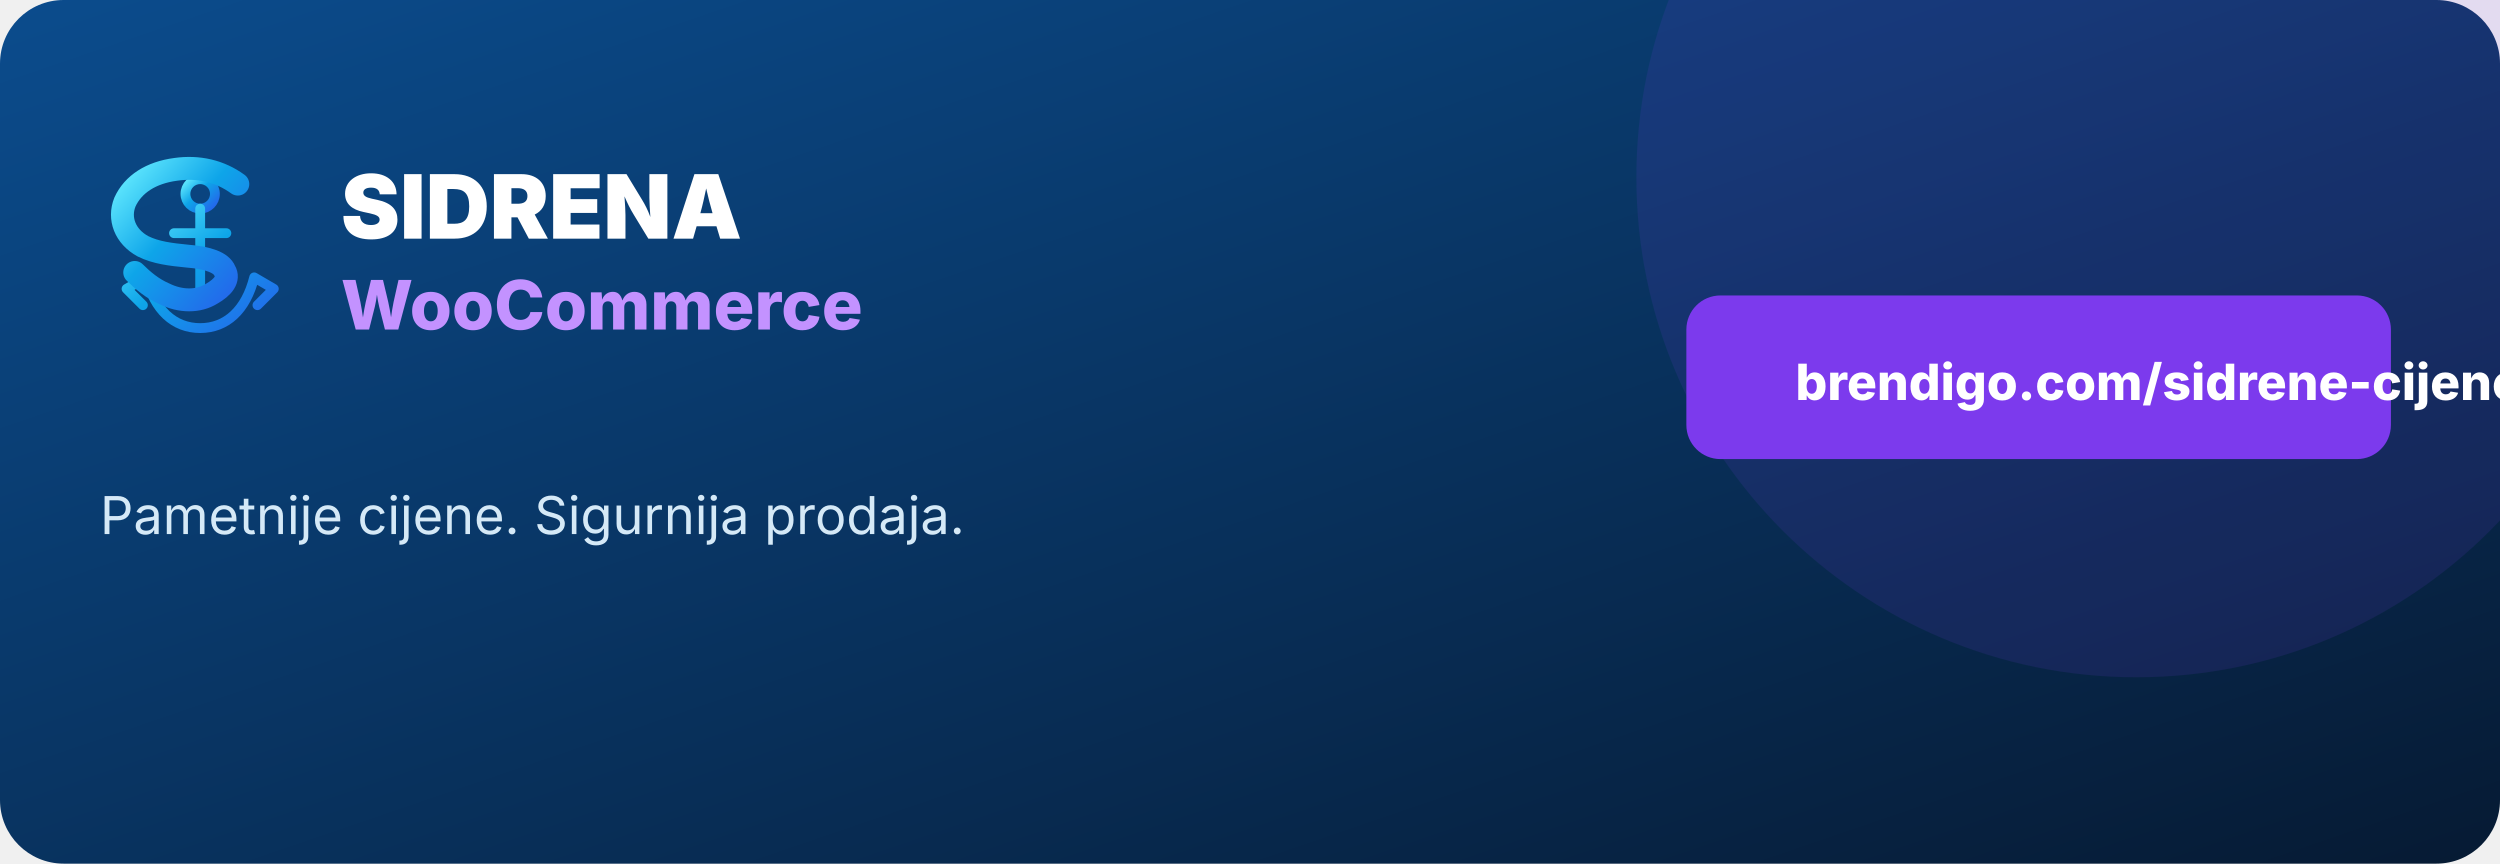
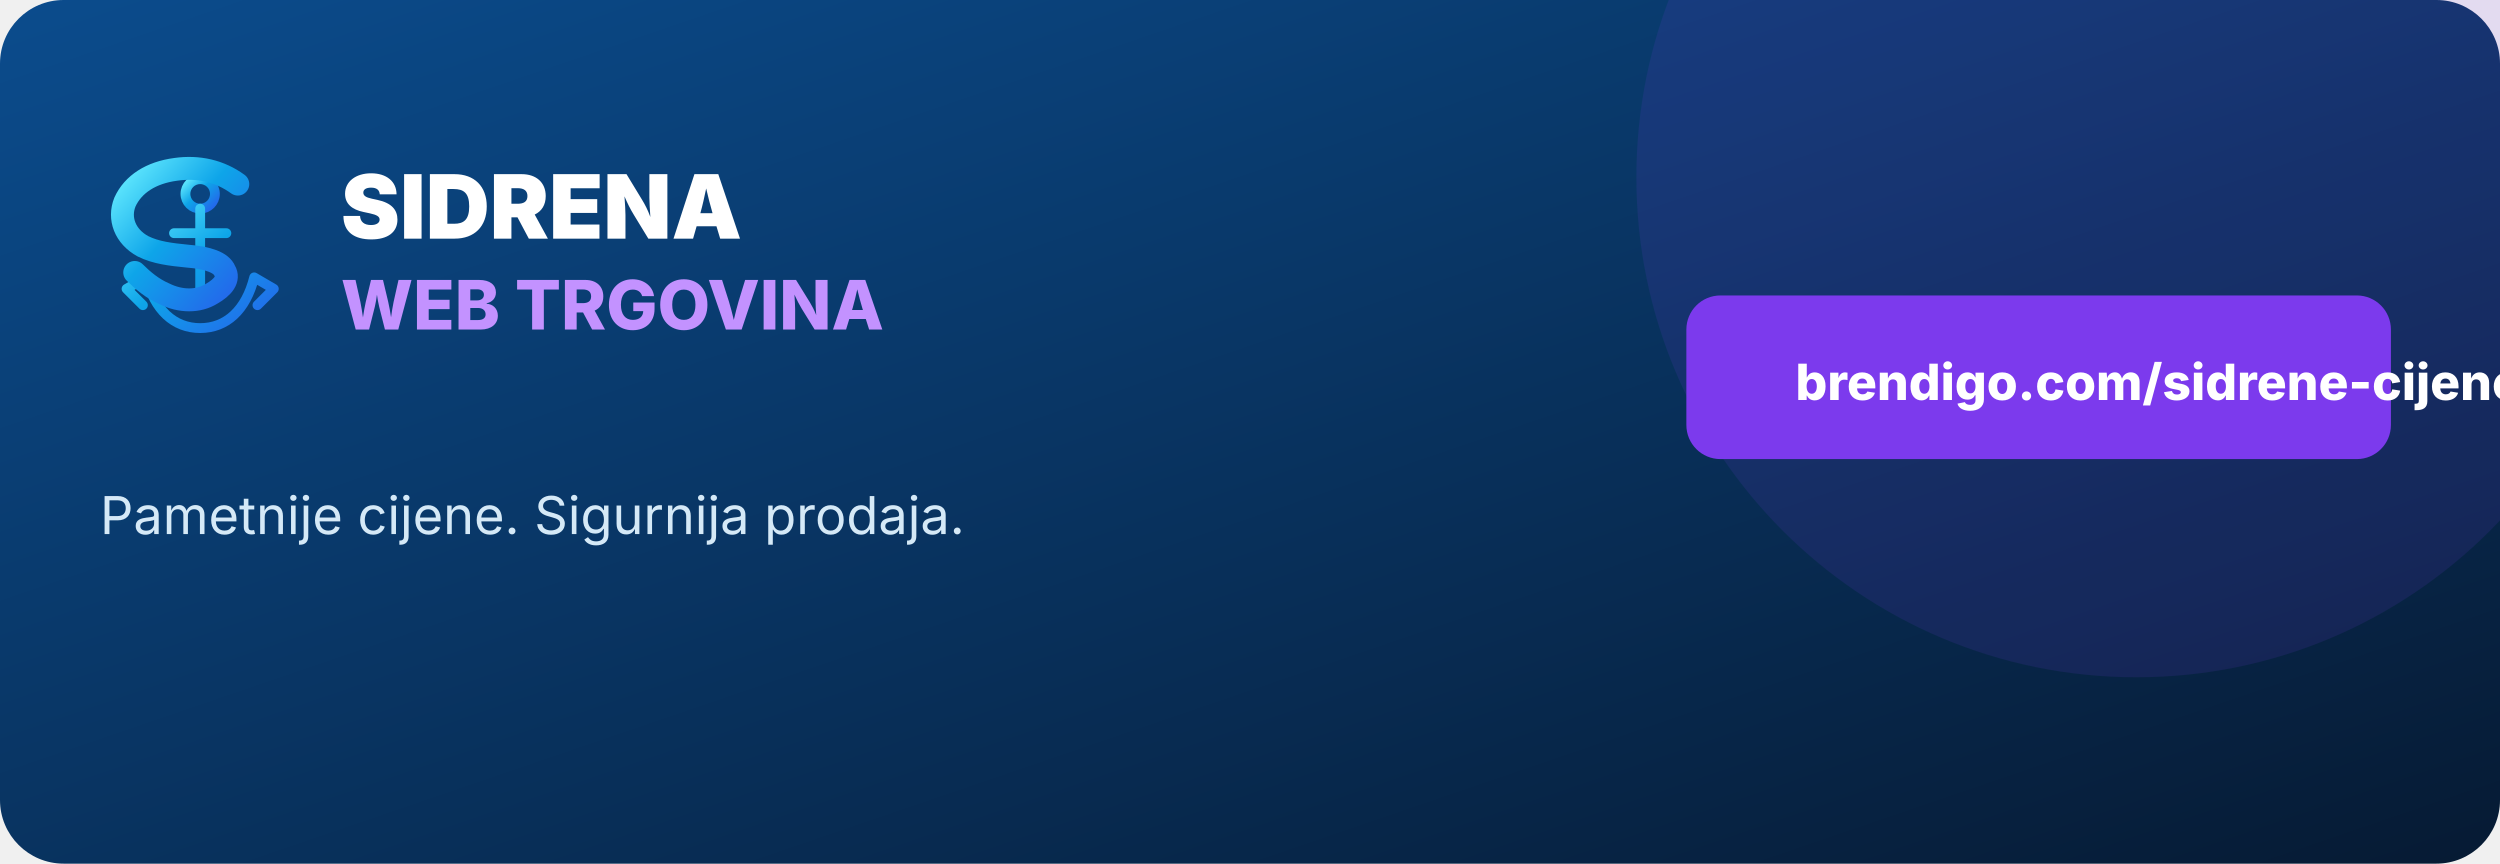
<svg xmlns="http://www.w3.org/2000/svg" viewBox="0 0 1100 380" role="img" aria-labelledby="t">
  <defs>
    <linearGradient id="n" x1="0" y1="0" x2="1" y2="1">
      <stop stop-color="#0B4C8D" />
      <stop offset="1" stop-color="#061A33" />
    </linearGradient>
    <linearGradient id="m" x1="0" y1="0" x2="1" y2="1">
      <stop stop-color="#65ECFF" />
      <stop offset=".45" stop-color="#0EA5E9" />
      <stop offset="1" stop-color="#2563EB" />
    </linearGradient>
  </defs>
  <rect width="1100" height="380" rx="28" fill="url(#n)" />
  <circle cx="940" cy="78" r="220" fill="#7C3AED" opacity=".12" />
  <g transform="translate(42 63) scale(.72)">
    <g fill="none" stroke="url(#m)" stroke-linecap="round" stroke-linejoin="round">
      <circle cx="64" cy="31" r="9" stroke-width="6" />
      <path d="M64 40v52M48 55h32M31 82c5 20 17 31 33 31s28-11 33-31M31 82l-12 7 10 10m68-17 12 7-10 10" stroke-width="6" />
      <path d="M87 25c-11-8-24-11-38-9-15 2-26 9-31 20-4 10 0 21 11 27 8 4 17 5 27 6 13 1 21 4 23 9 3 5-1 10-8 14-8 5-19 5-29 0-7-3-13-8-18-13" stroke-width="14" />
    </g>
  </g>
  <text x="150" y="105" fill="#fff" font-family="Inter,Segoe UI,Arial,sans-serif" font-size="39" font-weight="850">SIDRENA</text>
-   <text x="150" y="145" fill="#C392FF" font-family="Inter,Segoe UI,Arial,sans-serif" font-size="30" font-weight="800">WooCommerce</text>
+   <text x="150" y="145" fill="#C392FF" font-family="Inter,Segoe UI,Arial,sans-serif" font-size="30" font-weight="800">WEB TRGOVINA</text>
  <text x="44" y="235" fill="#D5E9F7" font-family="Inter,Segoe UI,Arial,sans-serif" font-size="23">Pametnije cijene. Sigurnija prodaja.</text>
  <rect x="742" y="130" width="310" height="72" rx="15" fill="#7C3AED" />
  <text x="790" y="176" fill="#fff" font-family="Inter,Segoe UI,Arial,sans-serif" font-size="22" font-weight="800">brendigo.com/sidrene-cijene</text>
</svg>
